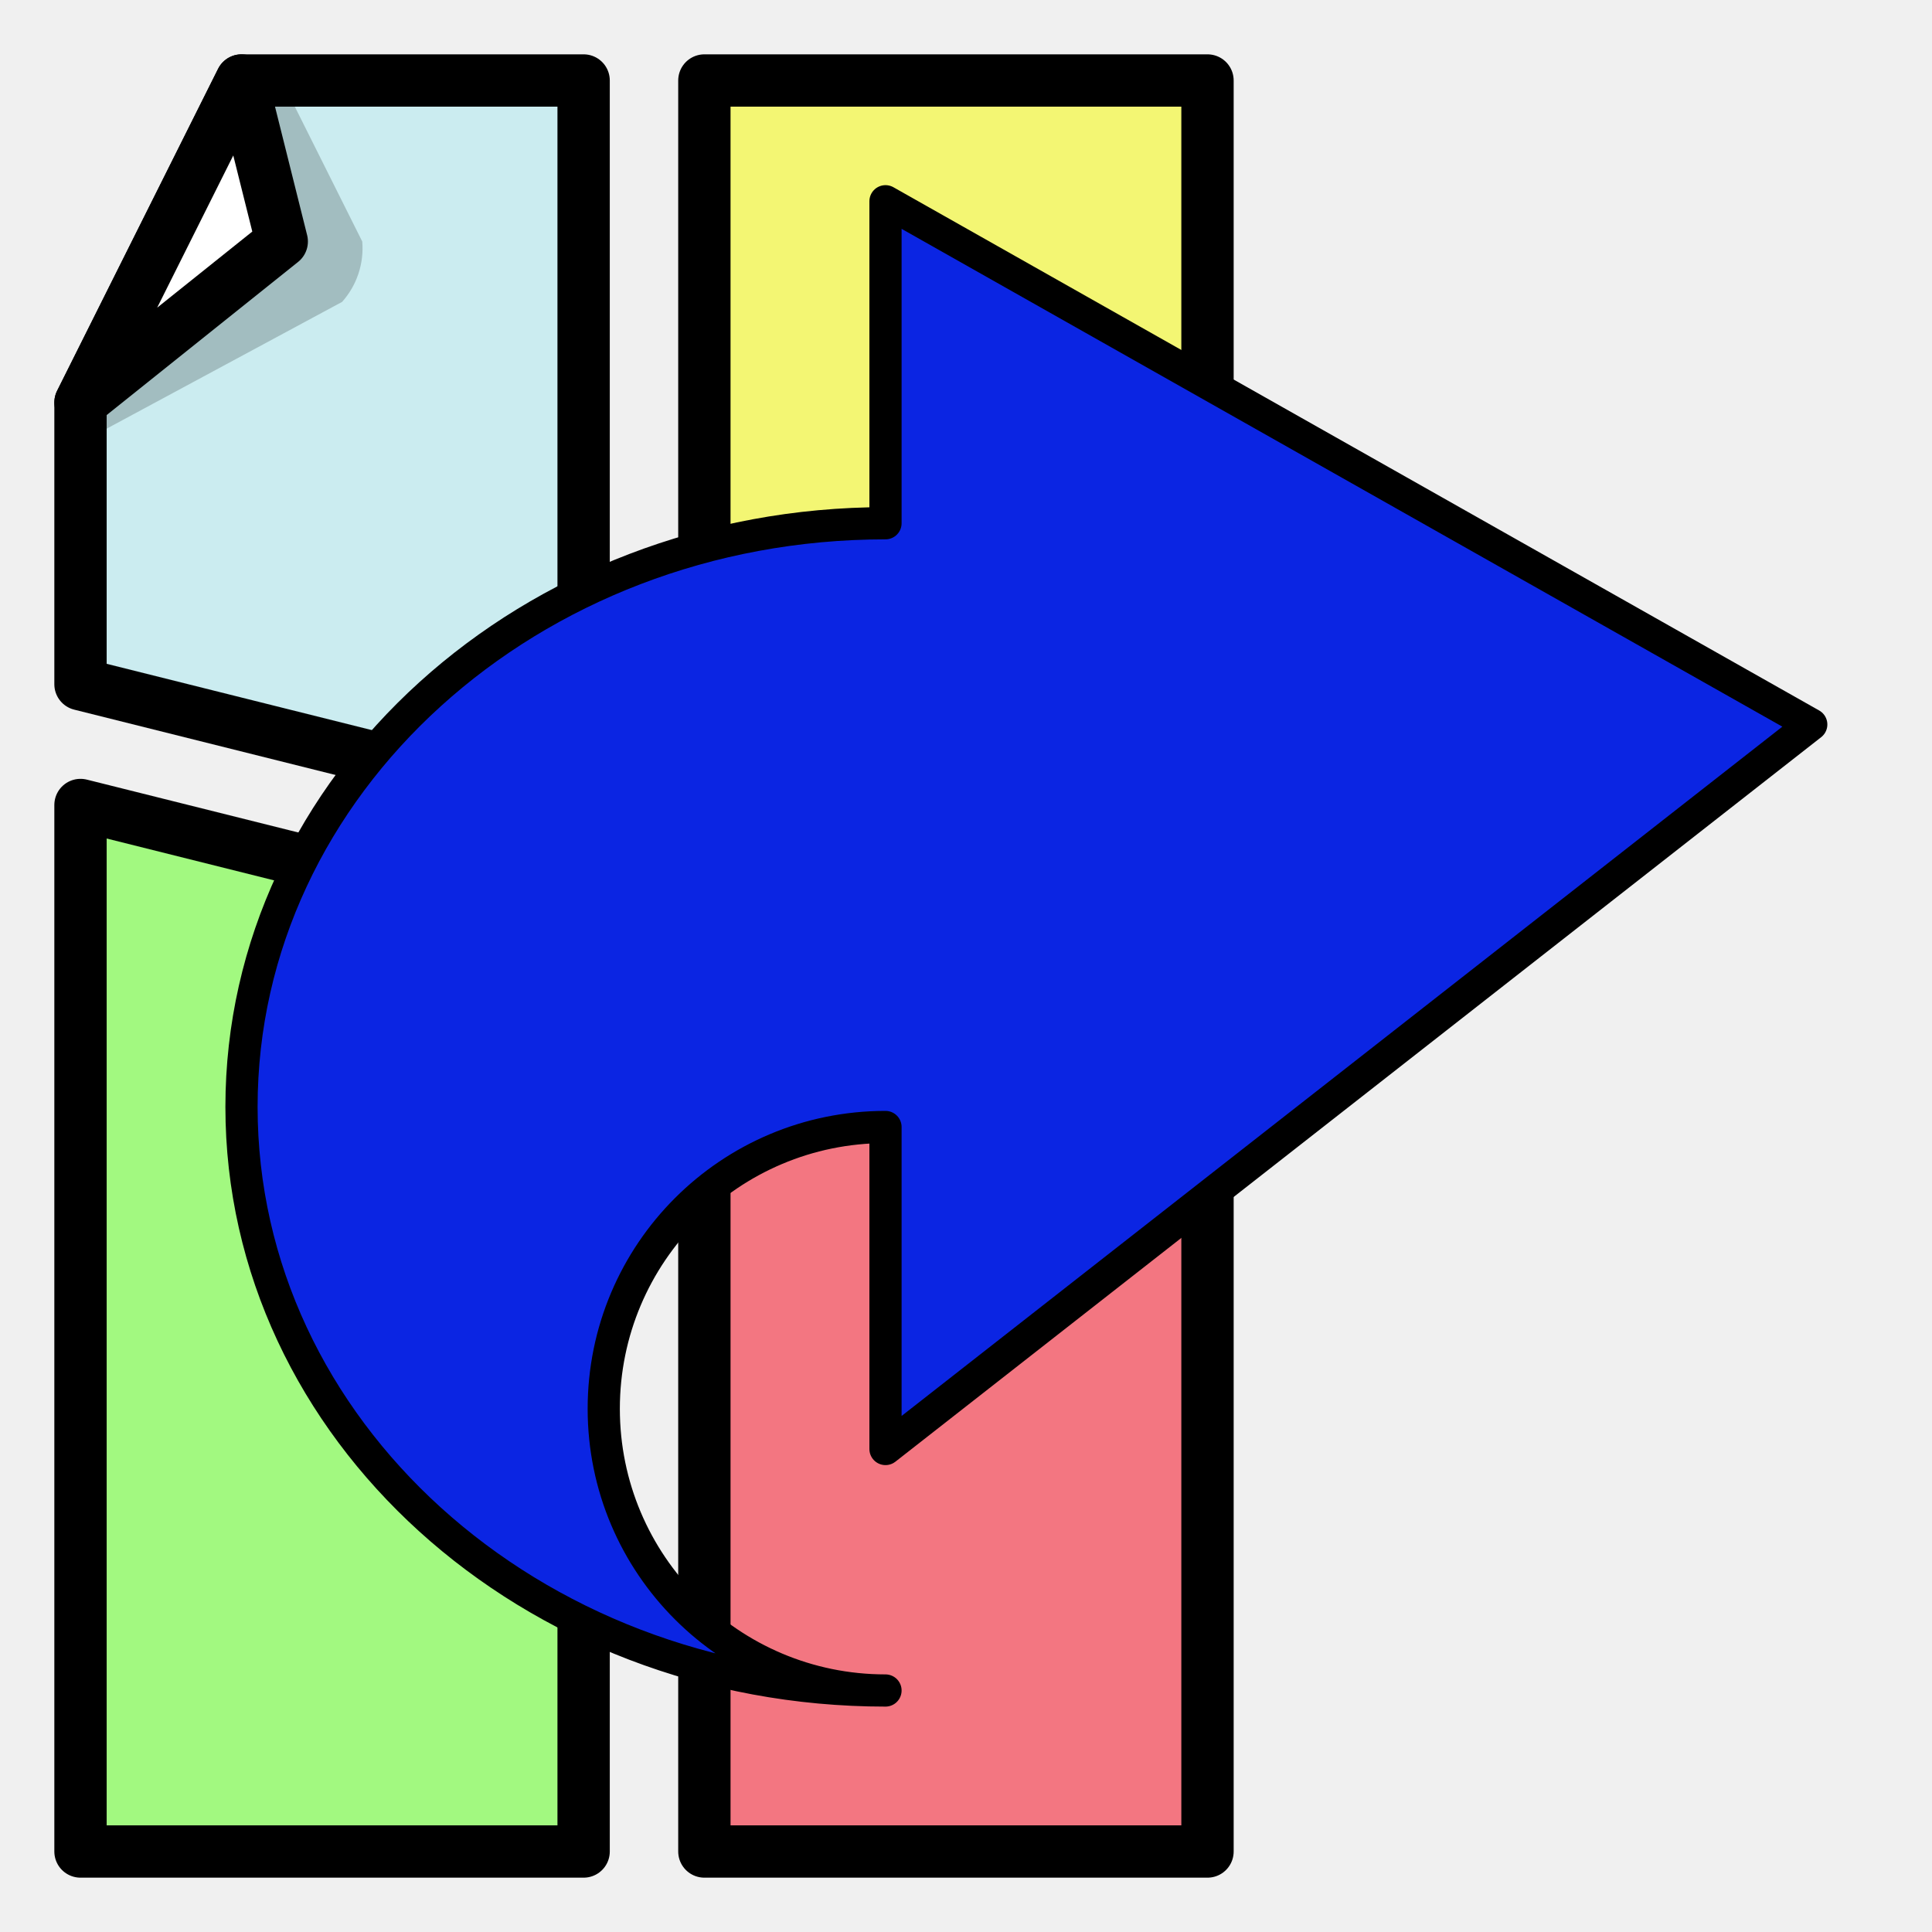
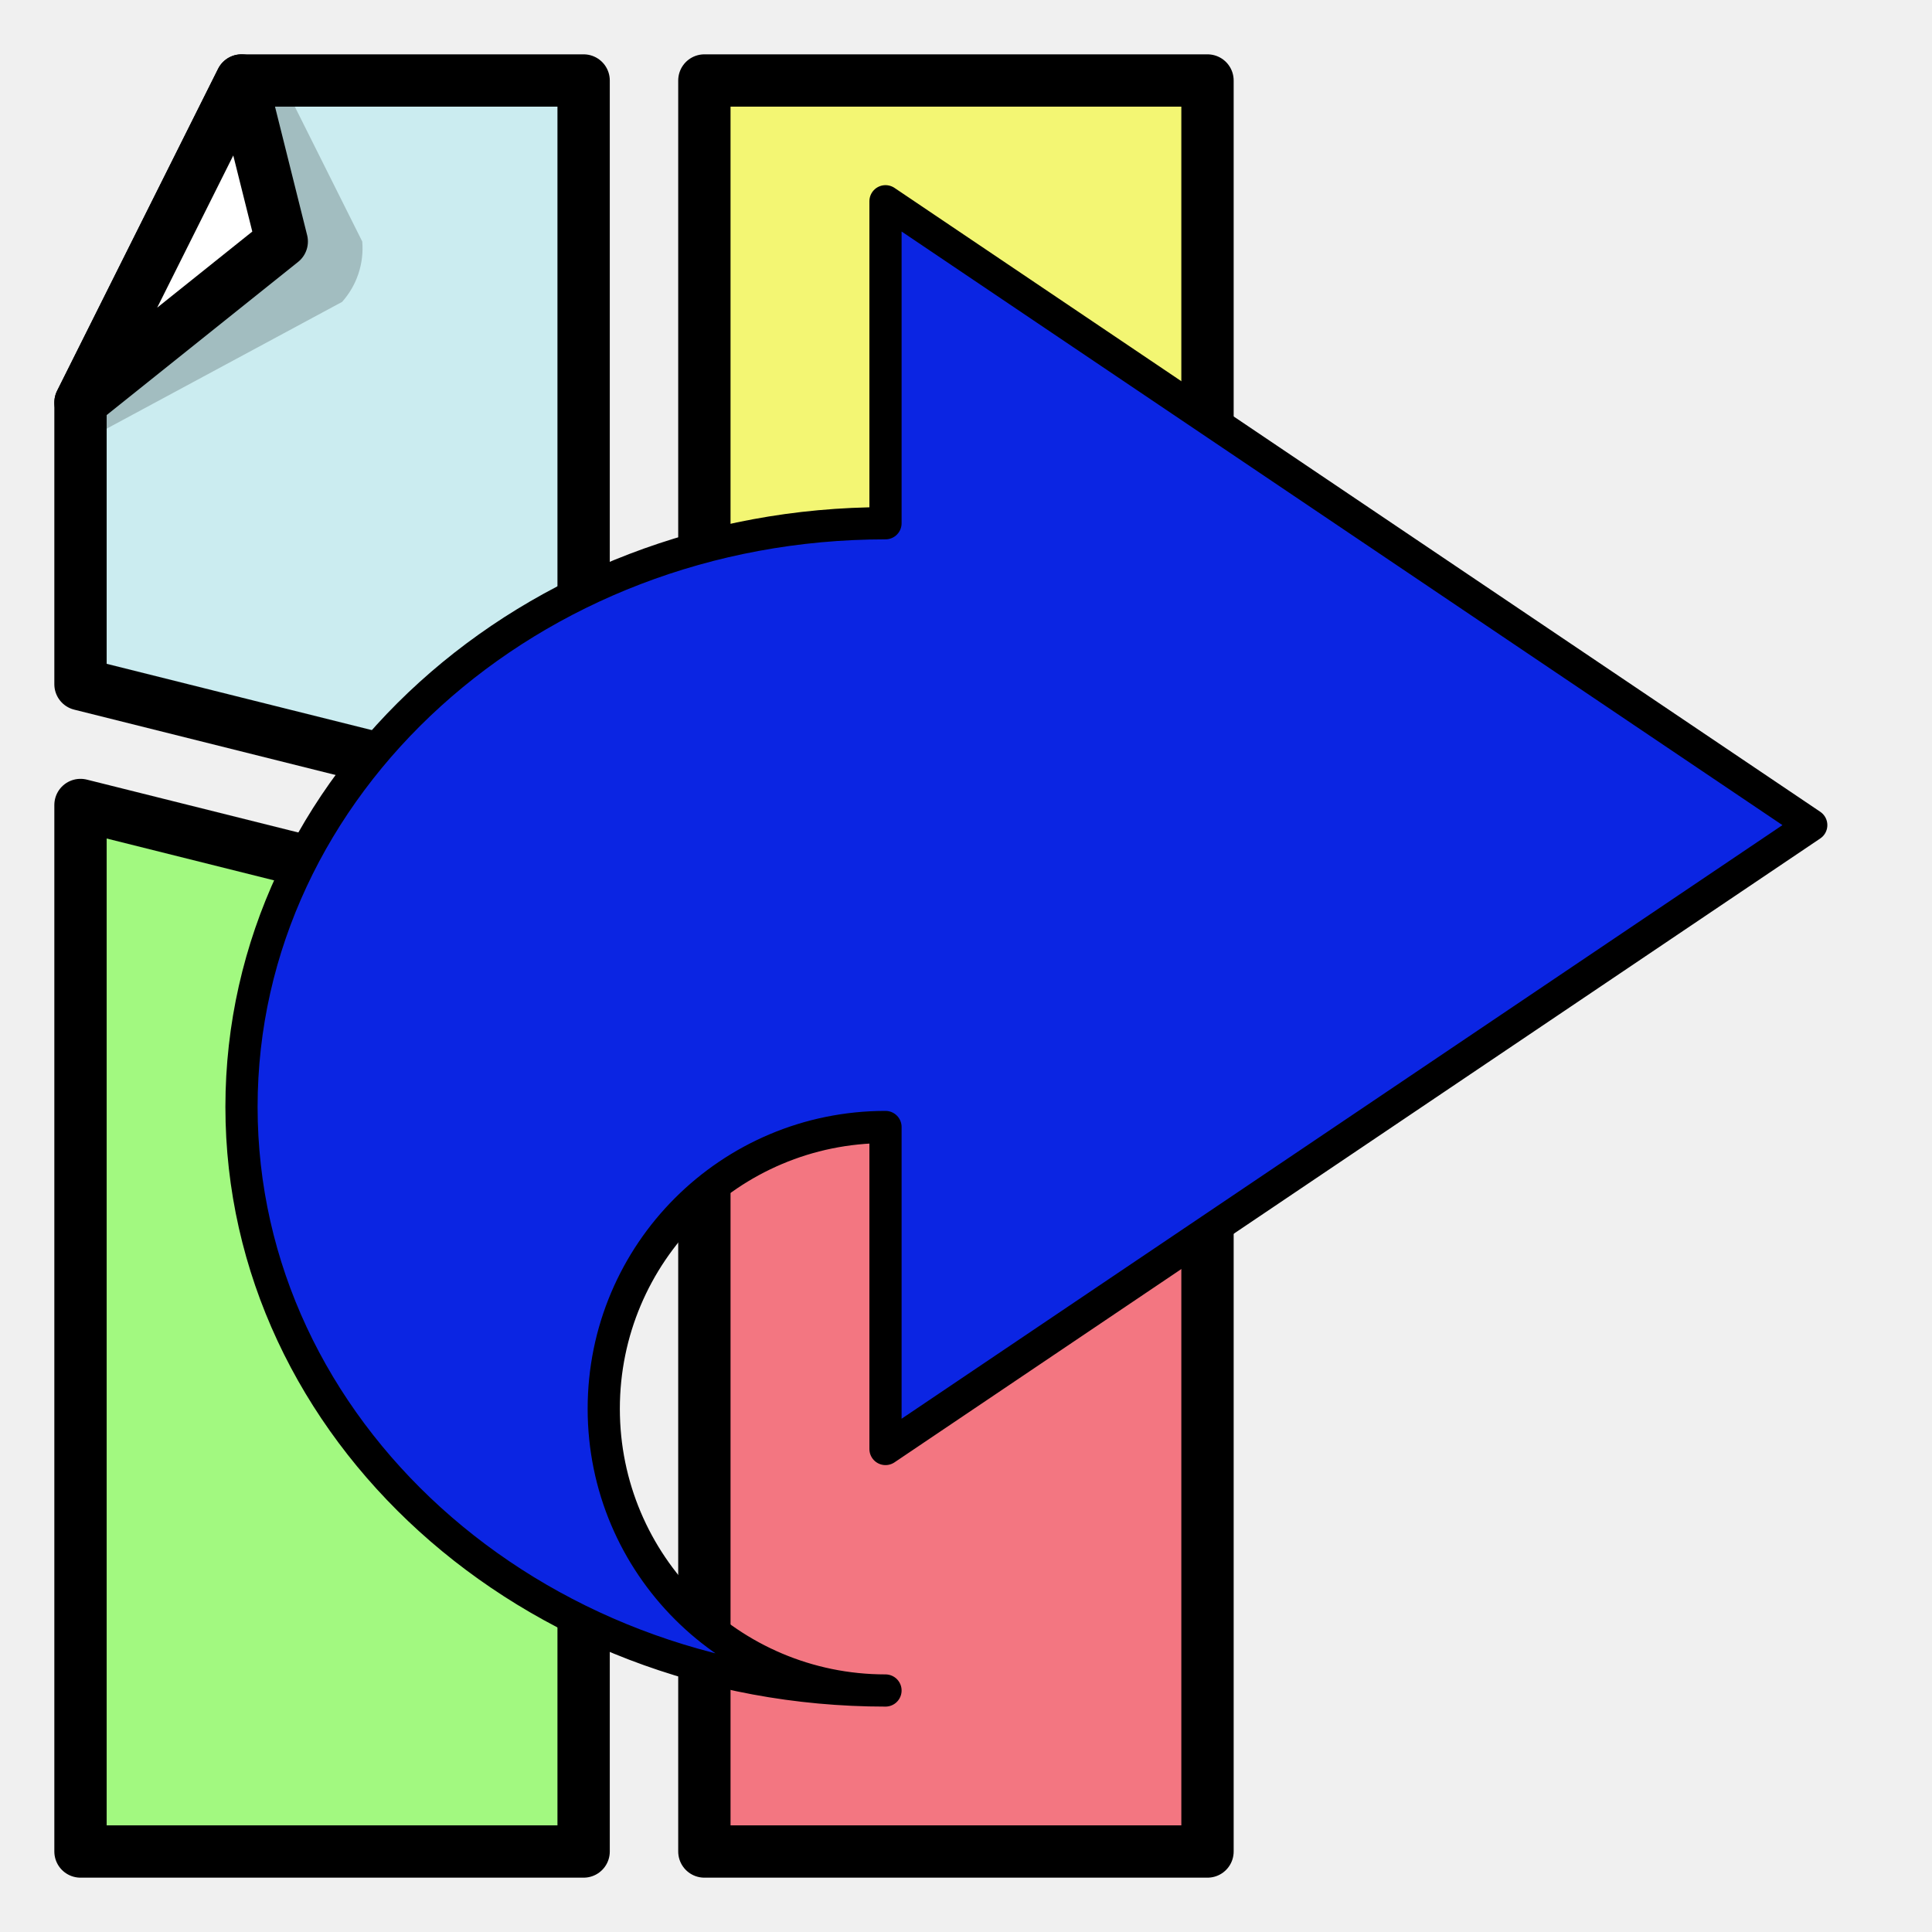
<svg xmlns="http://www.w3.org/2000/svg" width="48" height="48" viewBox="0 0 48 48">
  <path d="M 0 0            H 48            V 48            H 0            Z            " fill="none" />
  <path d="M 2 10            L 6 2            H 14.5            V 20.125            L 2 17            Z            " stroke="black" stroke-width="1.3" stroke-linejoin="round" fill="#CBECF0" />
  <path d="M 2 11            L 8.5 7.5            A 2 2 0 0 0 9 6            L 7 2            Z            " fill="black" fill-opacity="0.2" />
  <path d="M 2 10            L 7 6            L 6 2            Z            " stroke="black" stroke-width="1.3" stroke-linejoin="round" fill="white" />
  <path d="M 17.5 2            H 30            V 24            L 17.5 20.875            Z            " stroke="black" stroke-width="1.3" stroke-linejoin="round" fill="#F3F673" />
  <path d="M 2 20            L 14.5 23.125            V 46            H 2            Z            " stroke="black" stroke-width="1.3" stroke-linejoin="round" fill="#A2F980" />
  <path d="M 17.5 23.875            L 30 27            V 46            H 17.5            Z            " stroke="black" stroke-width="1.3" stroke-linejoin="round" fill="#F37681" />
-   <path d="M 22 5            L 45 18            L 22 36            V 28            A 7 7 0 0 0 22 42            A 16 14.5 0 0 1 22 13            Z            " stroke="black" stroke-width="0.8" stroke-linejoin="round" fill="#0B25E3" />
+   <path d="M 22 5            L 45 20.5            L 22 36            V 28            A 7 7 0 0 0 22 42            A 16 14.5 0 0 1 22 13            Z            " stroke="black" stroke-width="0.8" stroke-linejoin="round" fill="#0B25E3" />
</svg>
